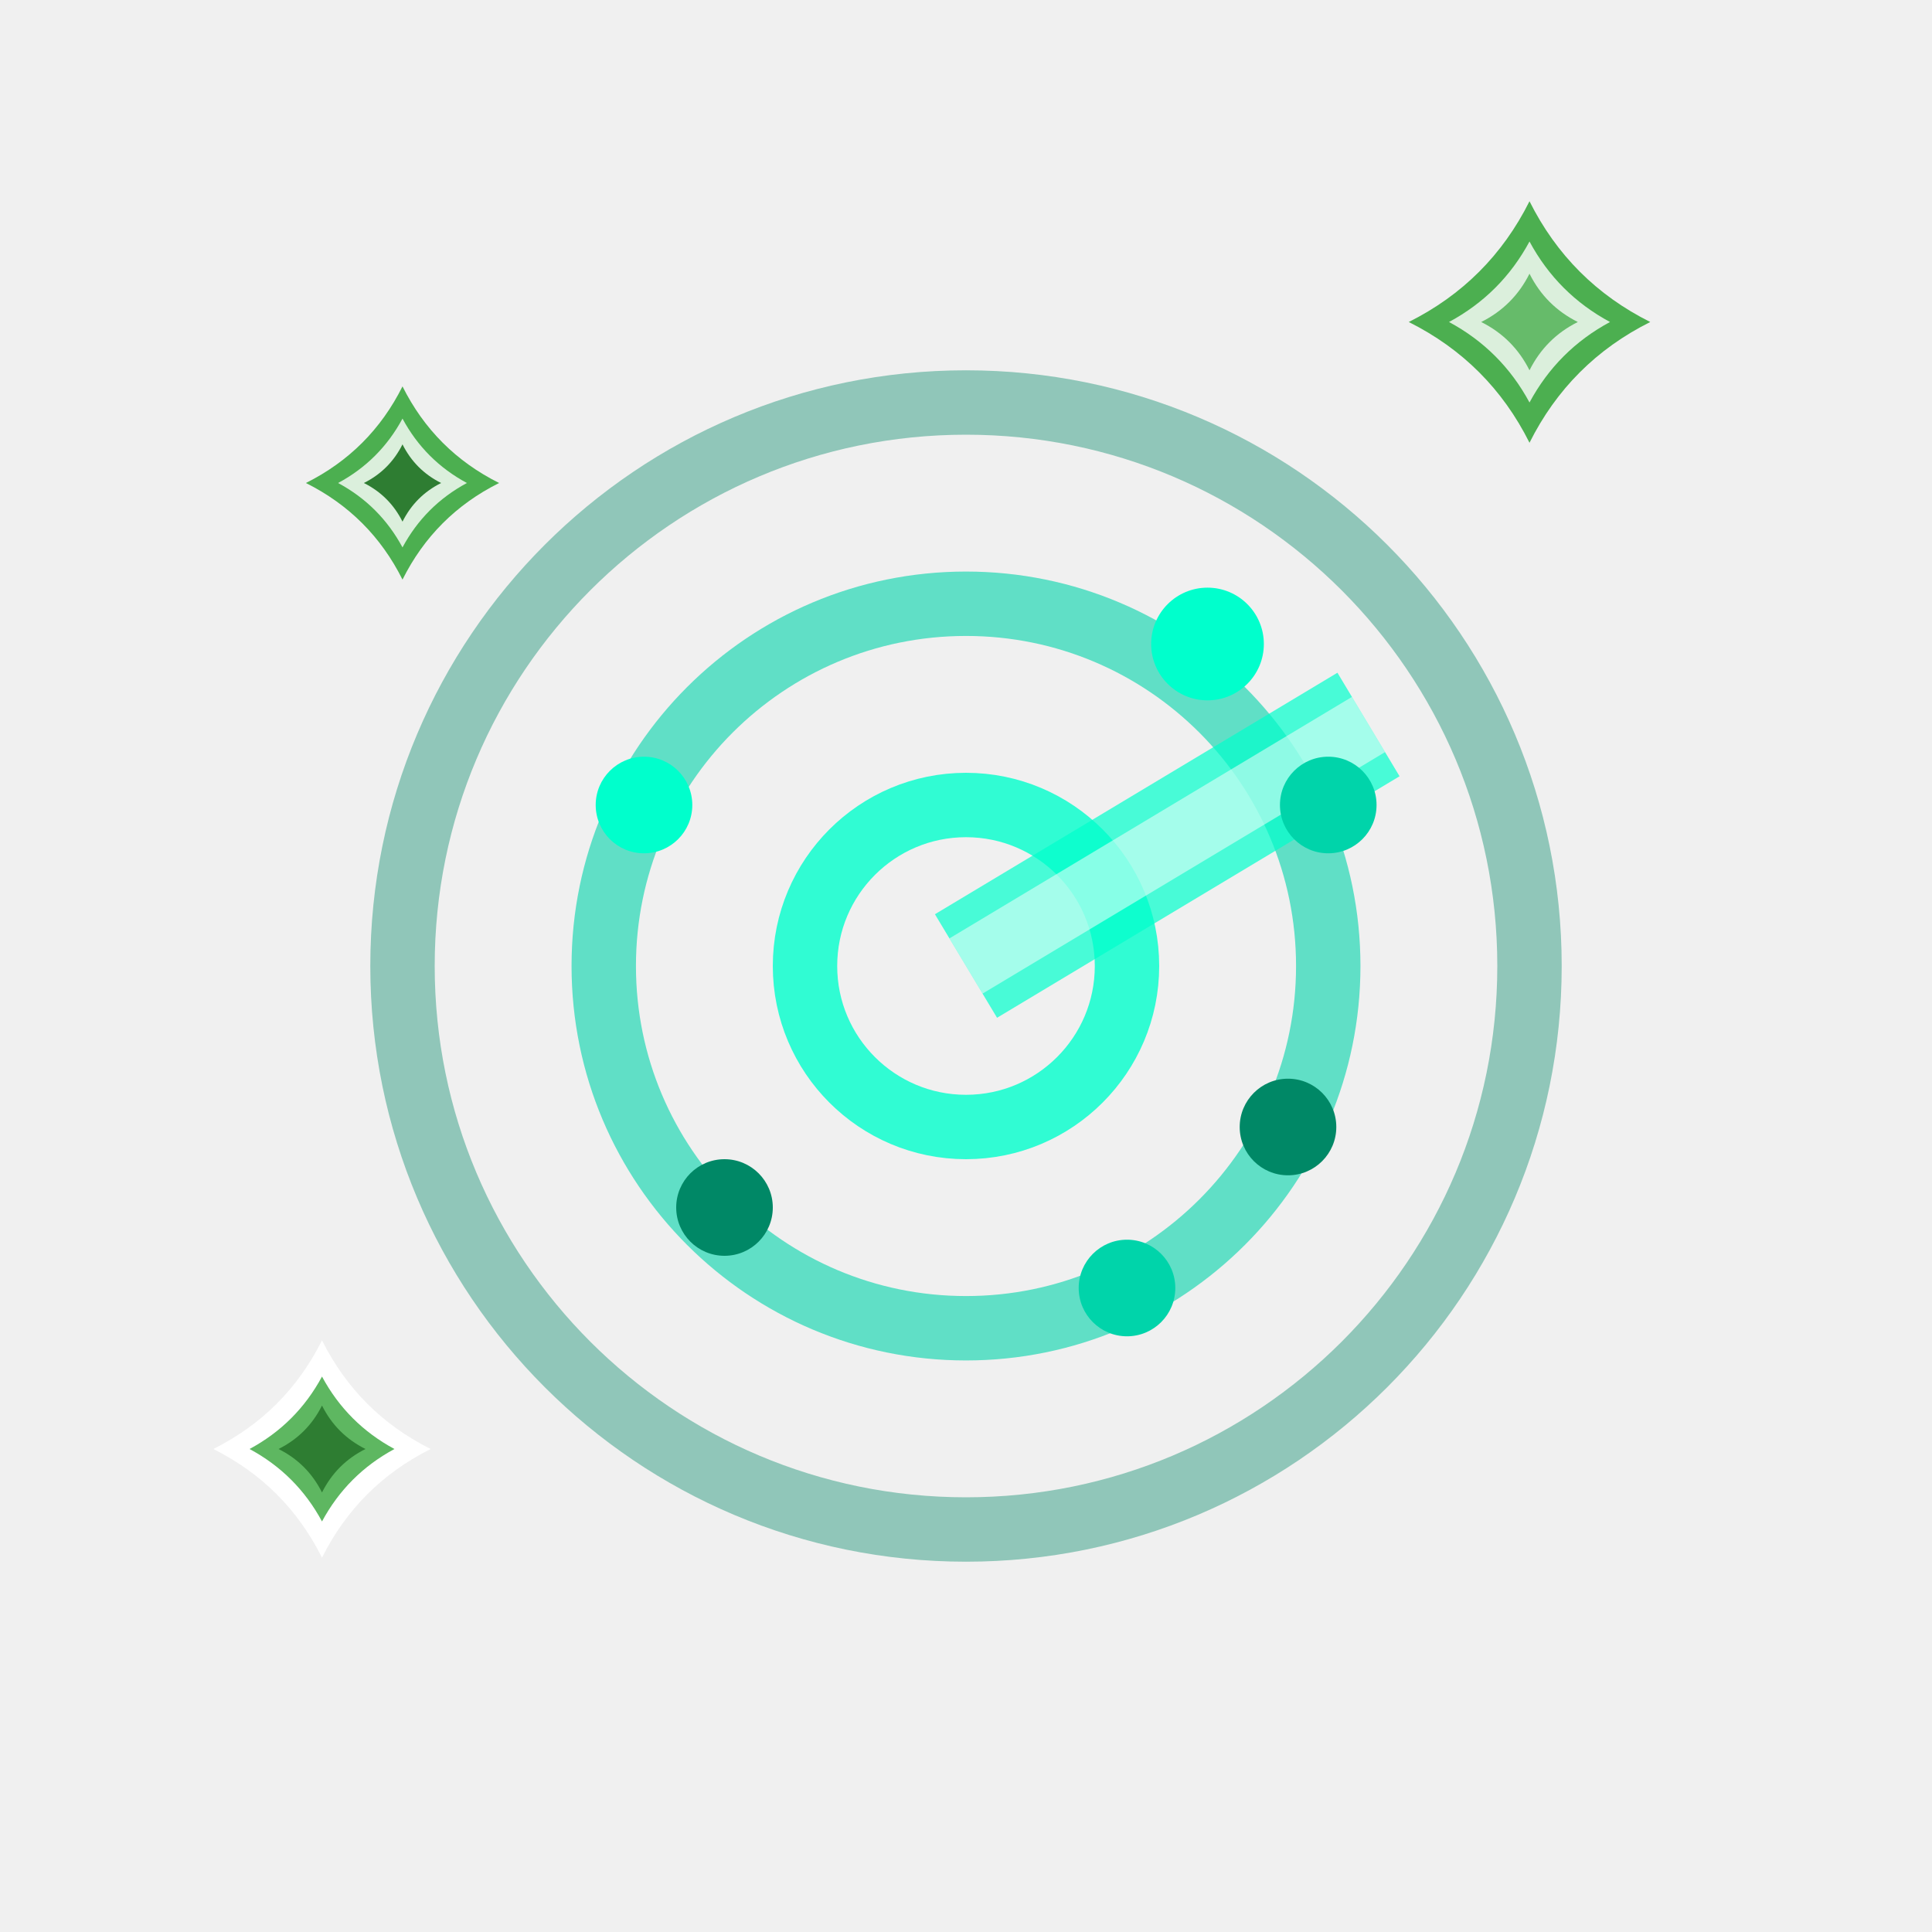
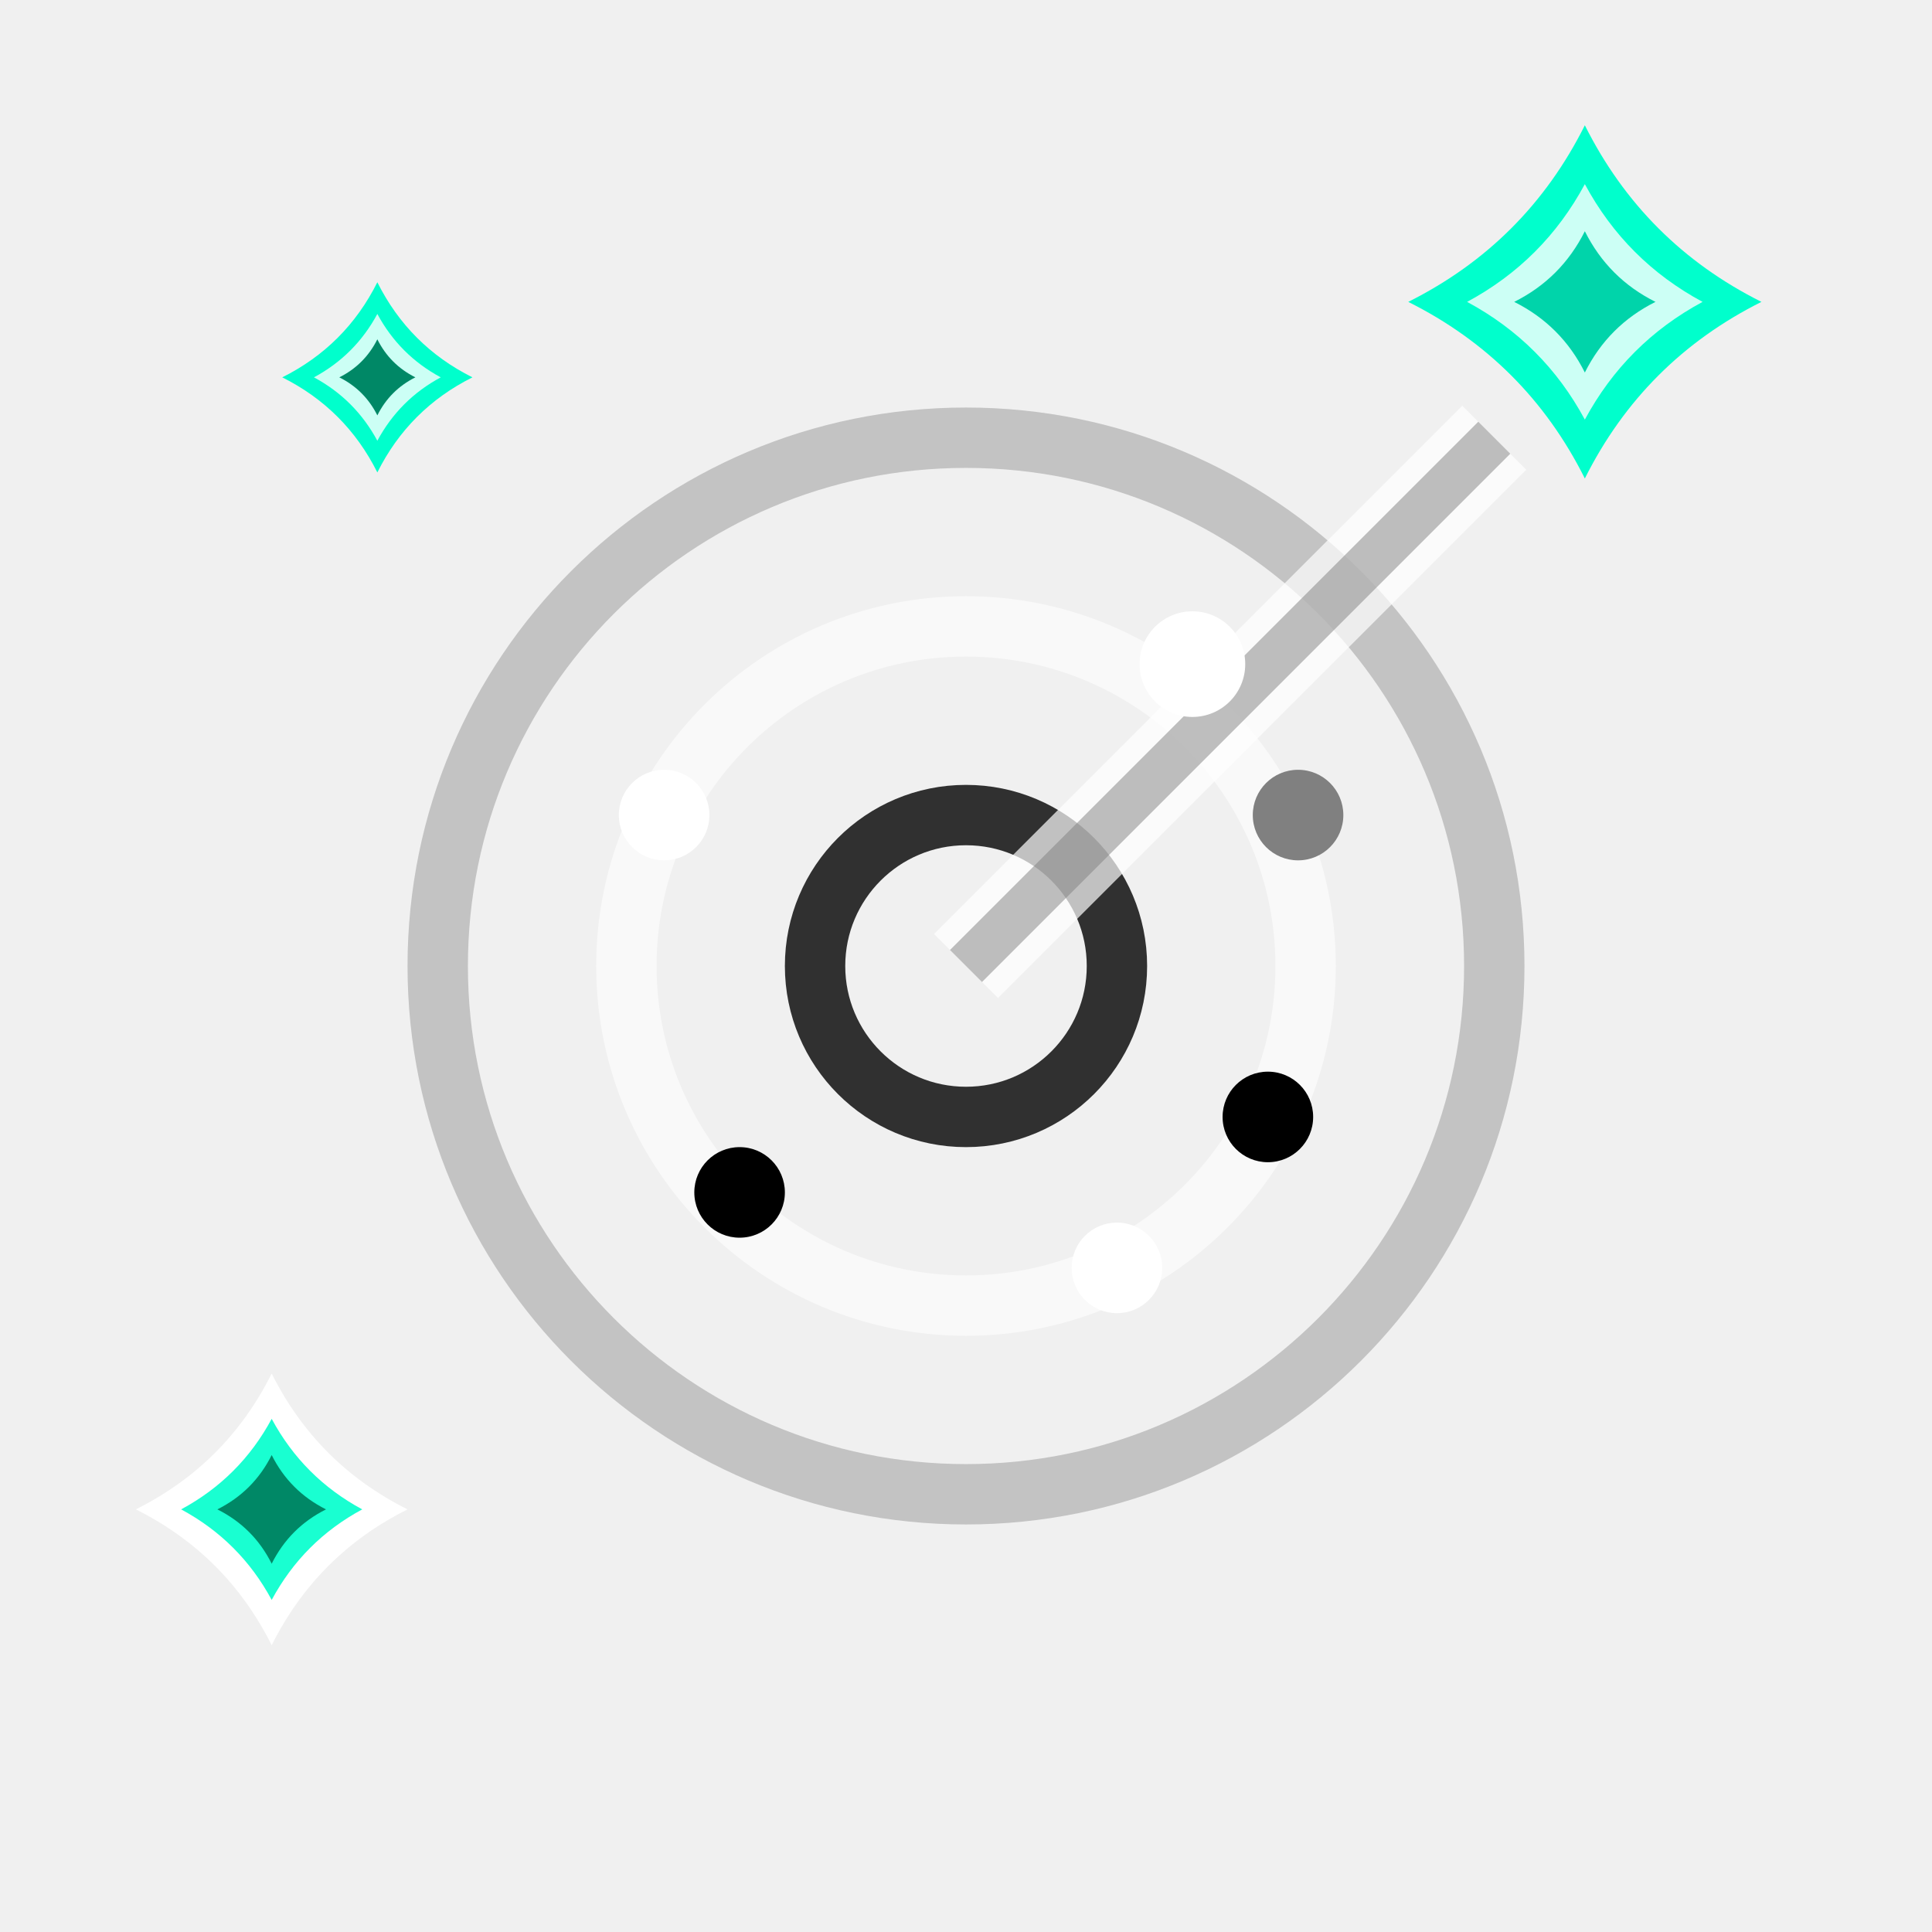
- <svg xmlns="http://www.w3.org/2000/svg" width="31" height="31" viewBox="0 0 24 24" fill="none">
-   <circle cx="12" cy="12" r="7" fill="none" stroke="#008866" stroke-width="0.8" opacity="0.4" />
-   <circle cx="12" cy="12" r="4.5" fill="none" stroke="#00d4aa" stroke-width="0.8" opacity="0.6" />
-   <circle cx="12" cy="12" r="2" fill="none" stroke="#00ffcc" stroke-width="0.8" opacity="0.8" />
-   <path d="M12 12 L17 9" stroke="#00ffcc" stroke-width="1.5" opacity="0.7" />
-   <path d="M12 12 L17 9" stroke="#ffffff" stroke-width="0.8" opacity="0.5" />
-   <circle cx="15" cy="8" r="0.7" fill="#00ffcc" />
-   <circle cx="16.5" cy="10" r="0.6" fill="#00d4aa" />
-   <circle cx="16" cy="14" r="0.6" fill="#008866" />
-   <circle cx="14" cy="16" r="0.6" fill="#00d4aa" />
-   <circle cx="9" cy="15" r="0.6" fill="#008866" />
-   <circle cx="8" cy="10" r="0.6" fill="#00ffcc" />
-   <g transform="translate(5,6) scale(0.4)">
-     <path d="M0 -3 Q1 -1 3 0 Q1 1 0 3 Q-1 1 -3 0 Q-1 -1 0 -3 Z" fill="#4caf50" />
+ <svg xmlns="http://www.w3.org/2000/svg" width="128" height="128" viewBox="0 0 128 128" fill="none">
+   <circle cx="64" cy="64" r="35" fill="none" stroke="#808080" stroke-width="4" opacity="0.4" />
+   <circle cx="64" cy="64" r="22.5" fill="none" stroke="#ffffff" stroke-width="4" opacity="0.6" />
+   <circle cx="64" cy="64" r="10" fill="none" stroke="#000000" stroke-width="4" opacity="0.8" />
+   <path d="M64 64 L99 29" stroke="#ffffff" stroke-width="6" opacity="0.7" />
+   <path d="M64 64 L99 29" stroke="#808080" stroke-width="3" opacity="0.5" />
+   <circle cx="79" cy="44" r="3.5" fill="#ffffff" />
+   <circle cx="86" cy="54" r="3" fill="#808080" />
+   <circle cx="84" cy="74" r="3" fill="#000000" />
+   <circle cx="74" cy="84" r="3" fill="#ffffff" />
+   <circle cx="49" cy="79" r="3" fill="#000000" />
+   <circle cx="44" cy="54" r="3" fill="#ffffff" />
+   <g transform="translate(25,25) scale(2.1)">
+     <path d="M0 -3 Q1 -1 3 0 Q1 1 0 3 Q-1 1 -3 0 Q-1 -1 0 -3 Z" fill="#00ffcc" />
    <path d="M0 -2 Q0.7 -0.7 2 0 Q0.7 0.7 0 2 Q-0.7 0.7 -2 0 Q-0.7 -0.7 0 -2 Z" fill="#ffffff" opacity="0.8" />
-     <path d="M0 -1.2 Q0.4 -0.4 1.2 0 Q0.4 0.4 0 1.2 Q-0.4 0.4 -1.2 0 Q-0.4 -0.4 0 -1.2 Z" fill="#2e7d32" />
+     <path d="M0 -1.2 Q0.4 -0.4 1.2 0 Q0.4 0.4 0 1.2 Q-0.4 0.4 -1.2 0 Q-0.4 -0.4 0 -1.2 Z" fill="#008866" />
  </g>
-   <g transform="translate(19,4) scale(0.5)">
-     <path d="M0 -3 Q1 -1 3 0 Q1 1 0 3 Q-1 1 -3 0 Q-1 -1 0 -3 Z" fill="#4caf50" />
+   <g transform="translate(105,20) scale(3.9)">
+     <path d="M0 -3 Q1 -1 3 0 Q1 1 0 3 Q-1 1 -3 0 Q-1 -1 0 -3 Z" fill="#00ffcc" />
    <path d="M0 -2 Q0.7 -0.7 2 0 Q0.7 0.7 0 2 Q-0.7 0.7 -2 0 Q-0.7 -0.7 0 -2 Z" fill="#ffffff" opacity="0.8" />
-     <path d="M0 -1.2 Q0.4 -0.4 1.2 0 Q0.4 0.4 0 1.2 Q-0.4 0.4 -1.2 0 Q-0.4 -0.4 0 -1.2 Z" fill="#66bb6a" />
+     <path d="M0 -1.2 Q0.4 -0.4 1.2 0 Q0.4 0.4 0 1.2 Q-0.4 0.4 -1.2 0 Q-0.4 -0.4 0 -1.2 Z" fill="#00d4aa" />
  </g>
-   <g transform="translate(4,18) scale(0.45)">
+   <g transform="translate(18,100) scale(3.0)">
    <path d="M0 -3 Q1 -1 3 0 Q1 1 0 3 Q-1 1 -3 0 Q-1 -1 0 -3 Z" fill="#ffffff" />
-     <path d="M0 -2 Q0.7 -0.7 2 0 Q0.7 0.7 0 2 Q-0.7 0.7 -2 0 Q-0.7 -0.7 0 -2 Z" fill="#4caf50" opacity="0.9" />
-     <path d="M0 -1.2 Q0.4 -0.4 1.2 0 Q0.4 0.4 0 1.2 Q-0.4 0.4 -1.2 0 Q-0.4 -0.4 0 -1.2 Z" fill="#2e7d32" />
+     <path d="M0 -2 Q0.7 -0.7 2 0 Q0.7 0.7 0 2 Q-0.7 0.7 -2 0 Q-0.7 -0.7 0 -2 Z" fill="#00ffcc" opacity="0.9" />
+     <path d="M0 -1.2 Q0.4 -0.4 1.2 0 Q0.4 0.4 0 1.2 Q-0.4 0.4 -1.2 0 Q-0.4 -0.4 0 -1.2 Z" fill="#008866" />
  </g>
</svg>
